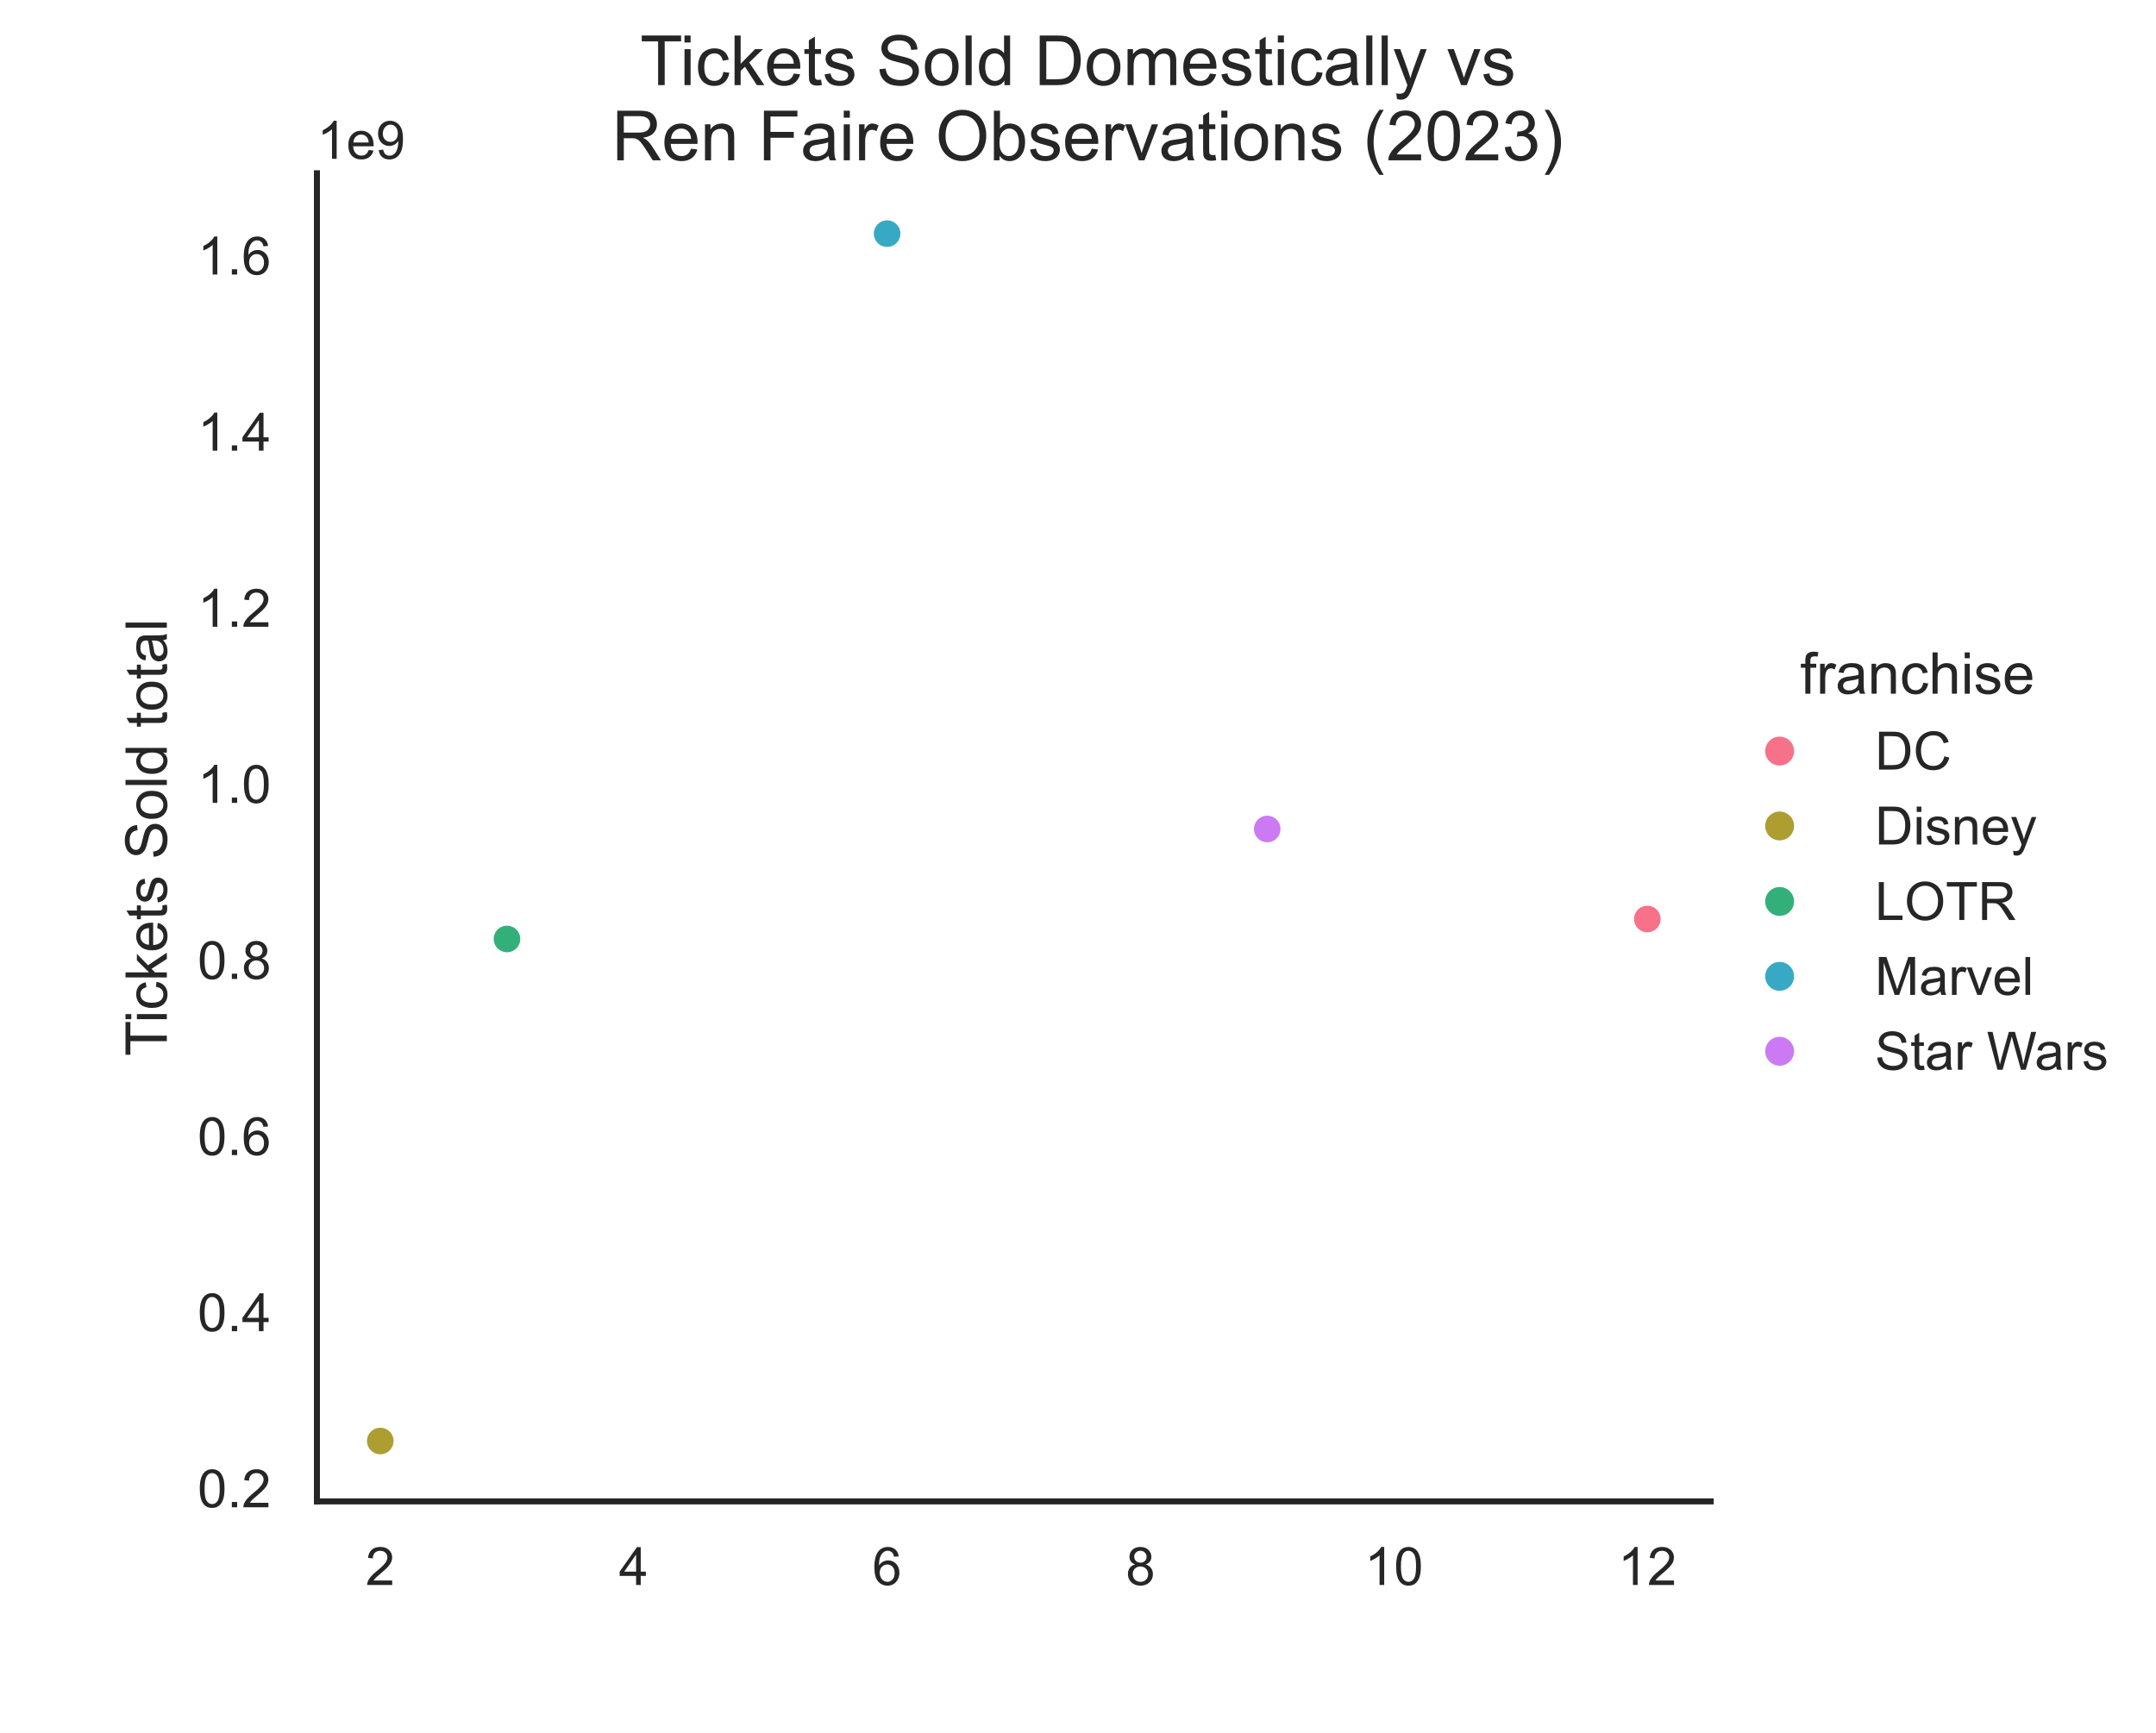
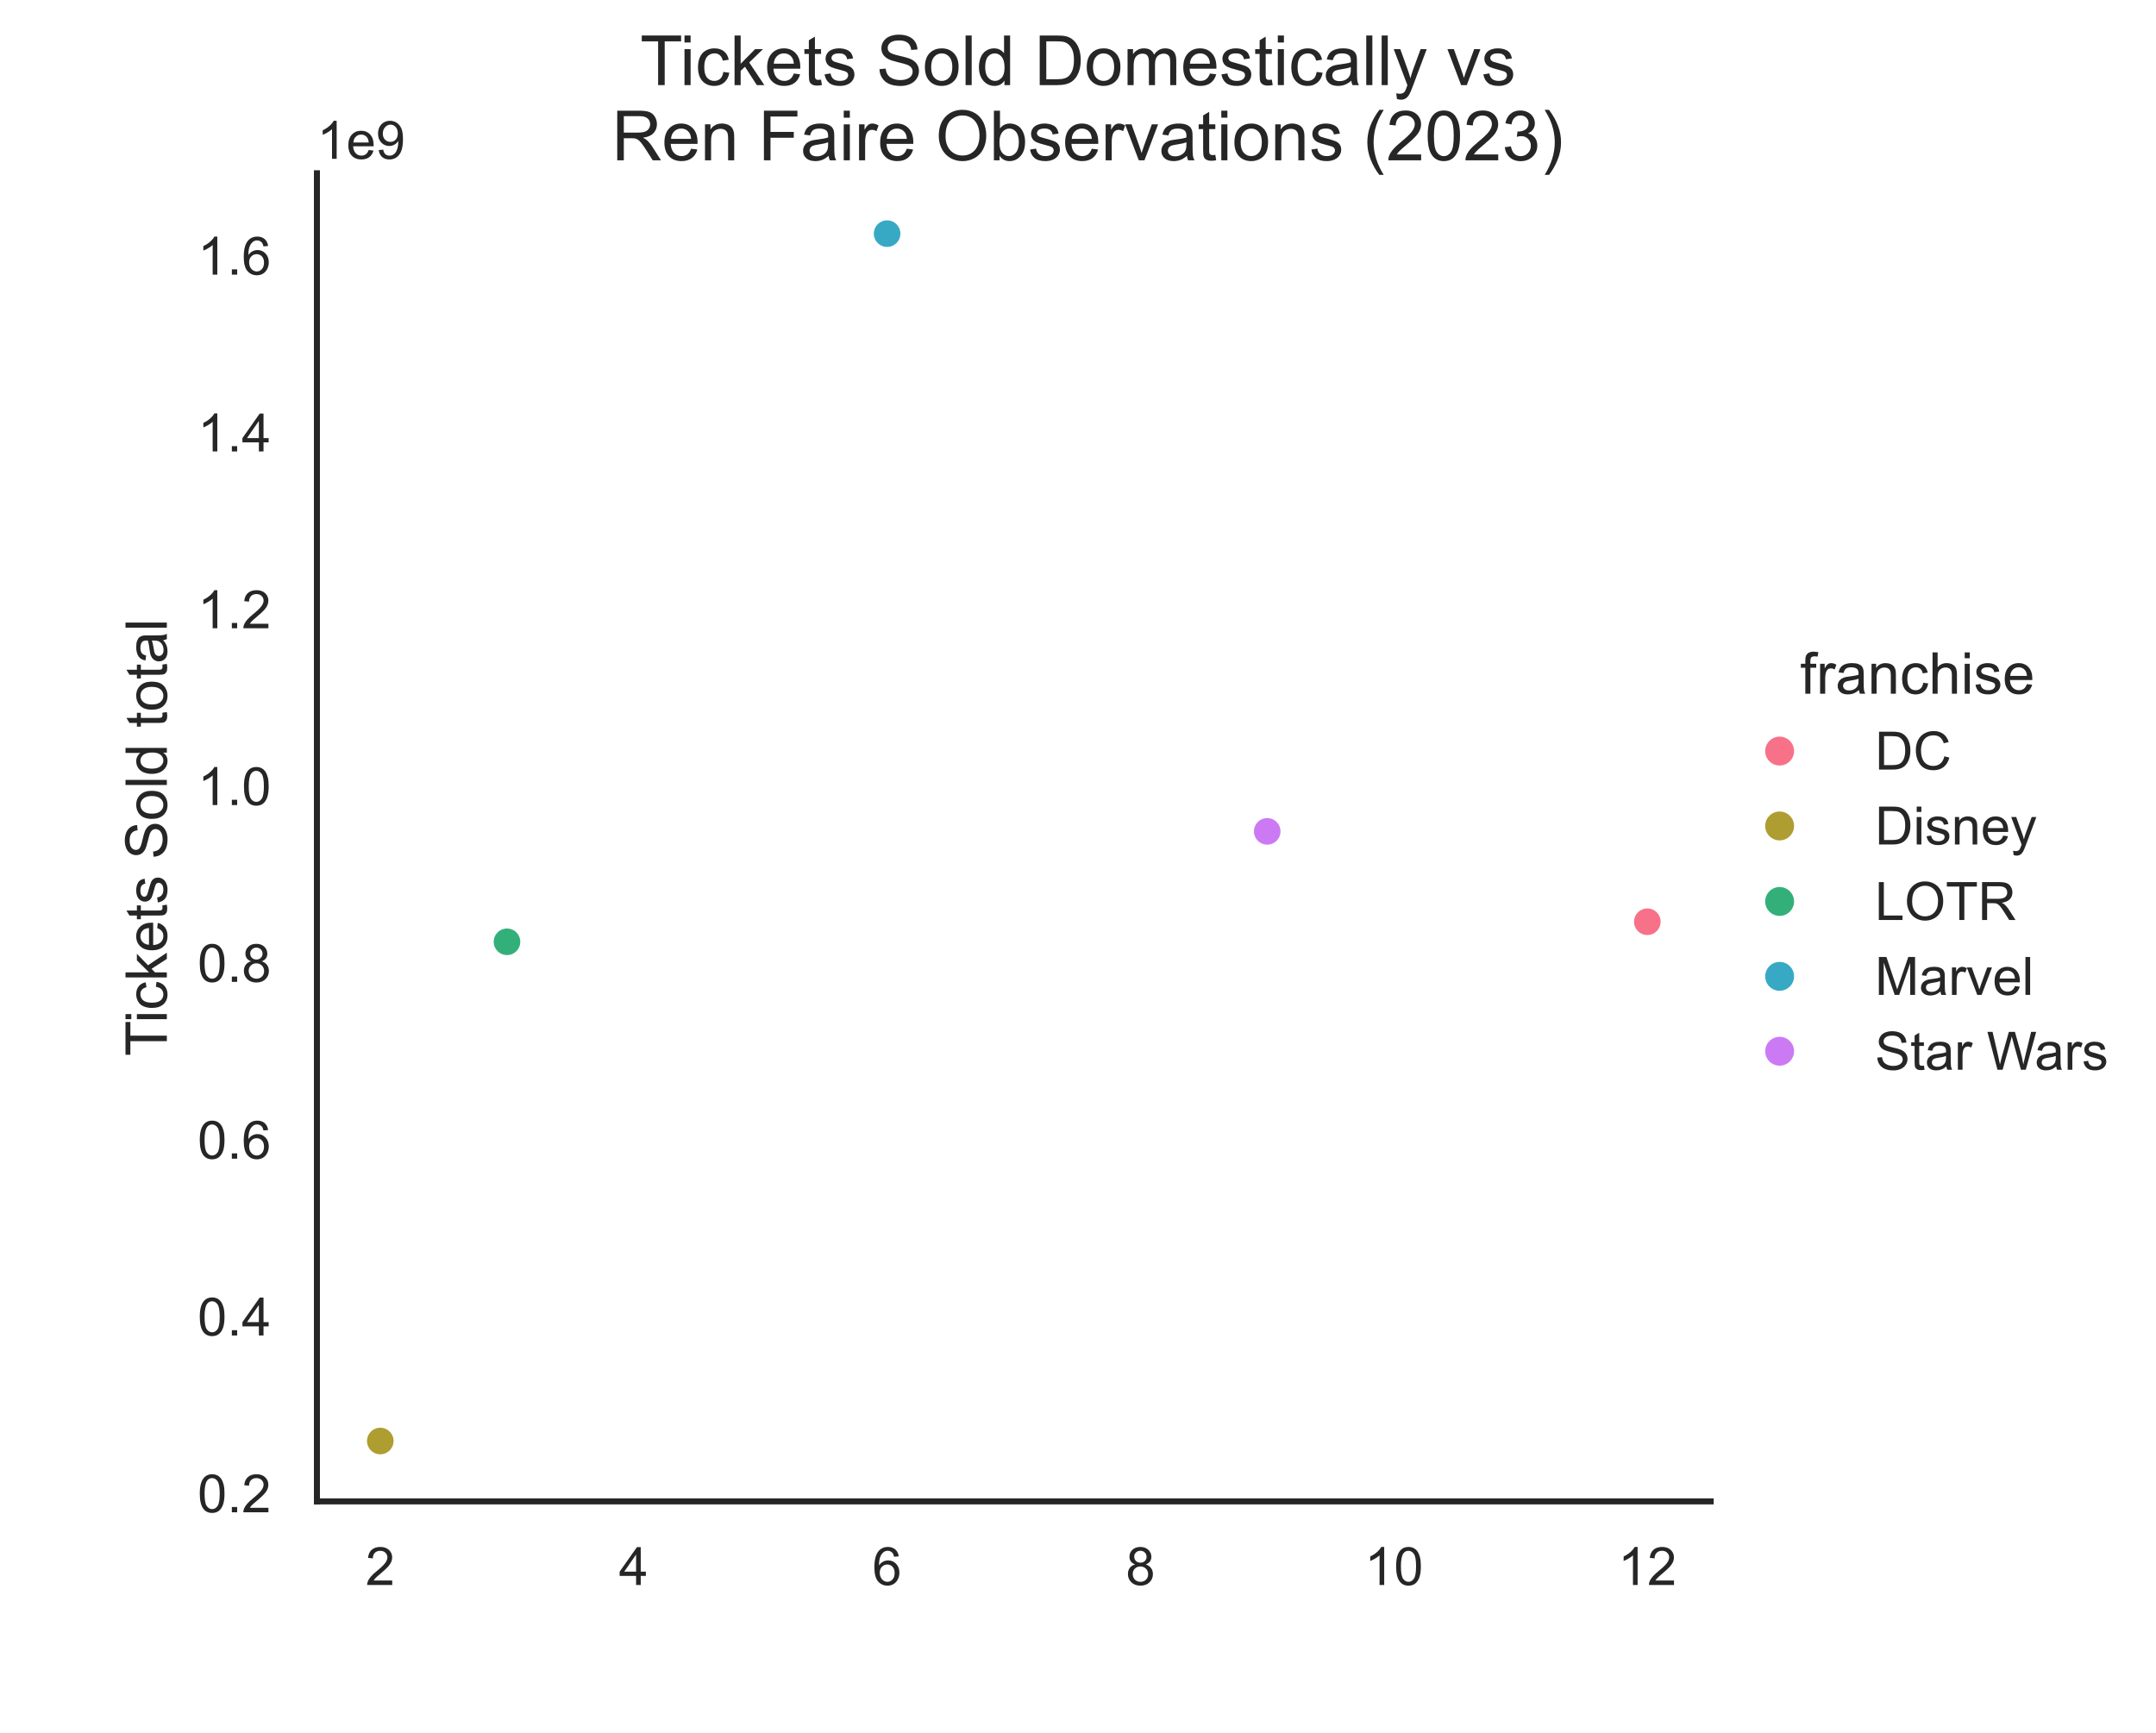
<svg xmlns="http://www.w3.org/2000/svg" xmlns:xlink="http://www.w3.org/1999/xlink" width="447.84pt" height="360pt" viewBox="0 0 447.84 360" version="1.1">
  <defs>
    <style type="text/css">*{stroke-linejoin: round; stroke-linecap: butt}</style>
  </defs>
  <g id="figure_1">
    <g id="patch_1">
      <path d="M 0 360  L 447.84 360  L 447.84 0  L 0 0  z " style="fill: #ffffff" />
    </g>
    <g id="axes_1">
      <g id="patch_2">
        <path d="M 65.832 311.94  L 355.341 311.94  L 355.341 36  L 65.832 36  z " style="fill: #ffffff" />
      </g>
      <g id="matplotlib.axis_1">
        <g id="xtick_1">
          <g id="text_1">
            <g style="fill: #262626" transform="translate(75.93343 329.3136) scale(0.11 -0.11)">
              <defs>
                <path id="ArialMT-32" d="M 3222 541  L 3222 0  L 194 0  Q 188 203 259 391  Q 375 700 629 1000  Q 884 1300 1366 1694  Q 2113 2306 2375 2664  Q 2638 3022 2638 3341  Q 2638 3675 2398 3904  Q 2159 4134 1775 4134  Q 1369 4134 1125 3890  Q 881 3647 878 3216  L 300 3275  Q 359 3922 746 4261  Q 1134 4600 1788 4600  Q 2447 4600 2831 4234  Q 3216 3869 3216 3328  Q 3216 3053 3103 2787  Q 2991 2522 2730 2228  Q 2469 1934 1863 1422  Q 1356 997 1212 845  Q 1069 694 975 541  L 3222 541  z " transform="scale(0.015625)" />
              </defs>
              <use xlink:href="#ArialMT-32" />
            </g>
          </g>
        </g>
        <g id="xtick_2">
          <g id="text_2">
            <g style="fill: #262626" transform="translate(128.5713 329.3136) scale(0.11 -0.11)">
              <defs>
                <path id="ArialMT-34" d="M 2069 0  L 2069 1097  L 81 1097  L 81 1613  L 2172 4581  L 2631 4581  L 2631 1613  L 3250 1613  L 3250 1097  L 2631 1097  L 2631 0  L 2069 0  z M 2069 1613  L 2069 3678  L 634 1613  L 2069 1613  z " transform="scale(0.015625)" />
              </defs>
              <use xlink:href="#ArialMT-34" />
            </g>
          </g>
        </g>
        <g id="xtick_3">
          <g id="text_3">
            <g style="fill: #262626" transform="translate(181.2092 329.3136) scale(0.11 -0.11)">
              <defs>
                <path id="ArialMT-36" d="M 3184 3459  L 2625 3416  Q 2550 3747 2413 3897  Q 2184 4138 1850 4138  Q 1581 4138 1378 3988  Q 1113 3794 959 3422  Q 806 3050 800 2363  Q 1003 2672 1297 2822  Q 1591 2972 1913 2972  Q 2475 2972 2870 2558  Q 3266 2144 3266 1488  Q 3266 1056 3080 686  Q 2894 316 2569 119  Q 2244 -78 1831 -78  Q 1128 -78 684 439  Q 241 956 241 2144  Q 241 3472 731 4075  Q 1159 4600 1884 4600  Q 2425 4600 2770 4297  Q 3116 3994 3184 3459  z M 888 1484  Q 888 1194 1011 928  Q 1134 663 1356 523  Q 1578 384 1822 384  Q 2178 384 2434 671  Q 2691 959 2691 1453  Q 2691 1928 2437 2201  Q 2184 2475 1800 2475  Q 1419 2475 1153 2201  Q 888 1928 888 1484  z " transform="scale(0.015625)" />
              </defs>
              <use xlink:href="#ArialMT-36" />
            </g>
          </g>
        </g>
        <g id="xtick_4">
          <g id="text_4">
            <g style="fill: #262626" transform="translate(233.8471 329.3136) scale(0.11 -0.11)">
              <defs>
                <path id="ArialMT-38" d="M 1131 2484  Q 781 2613 612 2850  Q 444 3088 444 3419  Q 444 3919 803 4259  Q 1163 4600 1759 4600  Q 2359 4600 2725 4251  Q 3091 3903 3091 3403  Q 3091 3084 2923 2848  Q 2756 2613 2416 2484  Q 2838 2347 3058 2040  Q 3278 1734 3278 1309  Q 3278 722 2862 322  Q 2447 -78 1769 -78  Q 1091 -78 675 323  Q 259 725 259 1325  Q 259 1772 486 2073  Q 713 2375 1131 2484  z M 1019 3438  Q 1019 3113 1228 2906  Q 1438 2700 1772 2700  Q 2097 2700 2305 2904  Q 2513 3109 2513 3406  Q 2513 3716 2298 3927  Q 2084 4138 1766 4138  Q 1444 4138 1231 3931  Q 1019 3725 1019 3438  z M 838 1322  Q 838 1081 952 856  Q 1066 631 1291 507  Q 1516 384 1775 384  Q 2178 384 2440 643  Q 2703 903 2703 1303  Q 2703 1709 2433 1975  Q 2163 2241 1756 2241  Q 1359 2241 1098 1978  Q 838 1716 838 1322  z " transform="scale(0.015625)" />
              </defs>
              <use xlink:href="#ArialMT-38" />
            </g>
          </g>
        </g>
        <g id="xtick_5">
          <g id="text_5">
            <g style="fill: #262626" transform="translate(283.4264 329.3136) scale(0.11 -0.11)">
              <defs>
                <path id="ArialMT-31" d="M 2384 0  L 1822 0  L 1822 3584  Q 1619 3391 1289 3197  Q 959 3003 697 2906  L 697 3450  Q 1169 3672 1522 3987  Q 1875 4303 2022 4600  L 2384 4600  L 2384 0  z " transform="scale(0.015625)" />
                <path id="ArialMT-30" d="M 266 2259  Q 266 3072 433 3567  Q 600 4063 929 4331  Q 1259 4600 1759 4600  Q 2128 4600 2406 4451  Q 2684 4303 2865 4023  Q 3047 3744 3150 3342  Q 3253 2941 3253 2259  Q 3253 1453 3087 958  Q 2922 463 2592 192  Q 2263 -78 1759 -78  Q 1097 -78 719 397  Q 266 969 266 2259  z M 844 2259  Q 844 1131 1108 757  Q 1372 384 1759 384  Q 2147 384 2411 759  Q 2675 1134 2675 2259  Q 2675 3391 2411 3762  Q 2147 4134 1753 4134  Q 1366 4134 1134 3806  Q 844 3388 844 2259  z " transform="scale(0.015625)" />
              </defs>
              <use xlink:href="#ArialMT-31" />
              <use xlink:href="#ArialMT-30" x="55.615" />
            </g>
          </g>
        </g>
        <g id="xtick_6">
          <g id="text_6">
            <g style="fill: #262626" transform="translate(336.0643 329.3136) scale(0.11 -0.11)">
              <use xlink:href="#ArialMT-31" />
              <use xlink:href="#ArialMT-32" x="55.615" />
            </g>
          </g>
        </g>
      </g>
      <g id="matplotlib.axis_2">
        <g id="ytick_1">
          <g id="text_7">
-             <g style="fill: #262626" transform="translate(41.04248 313.167) scale(0.11 -0.11)">
+             <g style="fill: #262626" transform="translate(41.04248 314.2081) scale(0.11 -0.11)">
              <defs>
                <path id="ArialMT-2e" d="M 581 0  L 581 641  L 1222 641  L 1222 0  L 581 0  z " transform="scale(0.015625)" />
              </defs>
              <use xlink:href="#ArialMT-30" />
              <use xlink:href="#ArialMT-2e" x="55.615" />
              <use xlink:href="#ArialMT-32" x="83.398" />
            </g>
          </g>
        </g>
        <g id="ytick_2">
          <g id="text_8">
-             <g style="fill: #262626" transform="translate(41.04248 276.5778) scale(0.11 -0.11)">
+             <g style="fill: #262626" transform="translate(41.04248 277.4728) scale(0.11 -0.11)">
              <use xlink:href="#ArialMT-30" />
              <use xlink:href="#ArialMT-2e" x="55.615" />
              <use xlink:href="#ArialMT-34" x="83.398" />
            </g>
          </g>
        </g>
        <g id="ytick_3">
          <g id="text_9">
-             <g style="fill: #262626" transform="translate(41.04248 239.9885) scale(0.11 -0.11)">
+             <g style="fill: #262626" transform="translate(41.04248 240.7374) scale(0.11 -0.11)">
              <use xlink:href="#ArialMT-30" />
              <use xlink:href="#ArialMT-2e" x="55.615" />
              <use xlink:href="#ArialMT-36" x="83.398" />
            </g>
          </g>
        </g>
        <g id="ytick_4">
          <g id="text_10">
-             <g style="fill: #262626" transform="translate(41.04248 203.3993) scale(0.11 -0.11)">
+             <g style="fill: #262626" transform="translate(41.04248 204.002) scale(0.11 -0.11)">
              <use xlink:href="#ArialMT-30" />
              <use xlink:href="#ArialMT-2e" x="55.615" />
              <use xlink:href="#ArialMT-38" x="83.398" />
            </g>
          </g>
        </g>
        <g id="ytick_5">
          <g id="text_11">
-             <g style="fill: #262626" transform="translate(41.04248 166.81) scale(0.11 -0.11)">
+             <g style="fill: #262626" transform="translate(41.04248 167.2667) scale(0.11 -0.11)">
              <use xlink:href="#ArialMT-31" />
              <use xlink:href="#ArialMT-2e" x="55.615" />
              <use xlink:href="#ArialMT-30" x="83.398" />
            </g>
          </g>
        </g>
        <g id="ytick_6">
          <g id="text_12">
-             <g style="fill: #262626" transform="translate(41.04248 130.2208) scale(0.11 -0.11)">
+             <g style="fill: #262626" transform="translate(41.04248 130.5313) scale(0.11 -0.11)">
              <use xlink:href="#ArialMT-31" />
              <use xlink:href="#ArialMT-2e" x="55.615" />
              <use xlink:href="#ArialMT-32" x="83.398" />
            </g>
          </g>
        </g>
        <g id="ytick_7">
          <g id="text_13">
-             <g style="fill: #262626" transform="translate(41.04248 93.63157) scale(0.11 -0.11)">
+             <g style="fill: #262626" transform="translate(41.04248 93.79592) scale(0.11 -0.11)">
              <use xlink:href="#ArialMT-31" />
              <use xlink:href="#ArialMT-2e" x="55.615" />
              <use xlink:href="#ArialMT-34" x="83.398" />
            </g>
          </g>
        </g>
        <g id="ytick_8">
          <g id="text_14">
-             <g style="fill: #262626" transform="translate(41.04248 57.04233) scale(0.11 -0.11)">
+             <g style="fill: #262626" transform="translate(41.04248 57.06055) scale(0.11 -0.11)">
              <use xlink:href="#ArialMT-31" />
              <use xlink:href="#ArialMT-2e" x="55.615" />
              <use xlink:href="#ArialMT-36" x="83.398" />
            </g>
          </g>
        </g>
        <g id="text_15">
          <g style="fill: #262626" transform="translate(34.65748 219.4284) rotate(-90) scale(0.12 -0.12)">
            <defs>
              <path id="ArialMT-54" d="M 1659 0  L 1659 4041  L 150 4041  L 150 4581  L 3781 4581  L 3781 4041  L 2266 4041  L 2266 0  L 1659 0  z " transform="scale(0.015625)" />
              <path id="ArialMT-69" d="M 425 3934  L 425 4581  L 988 4581  L 988 3934  L 425 3934  z M 425 0  L 425 3319  L 988 3319  L 988 0  L 425 0  z " transform="scale(0.015625)" />
              <path id="ArialMT-63" d="M 2588 1216  L 3141 1144  Q 3050 572 2676 248  Q 2303 -75 1759 -75  Q 1078 -75 664 370  Q 250 816 250 1647  Q 250 2184 428 2587  Q 606 2991 970 3192  Q 1334 3394 1763 3394  Q 2303 3394 2647 3120  Q 2991 2847 3088 2344  L 2541 2259  Q 2463 2594 2264 2762  Q 2066 2931 1784 2931  Q 1359 2931 1093 2626  Q 828 2322 828 1663  Q 828 994 1084 691  Q 1341 388 1753 388  Q 2084 388 2306 591  Q 2528 794 2588 1216  z " transform="scale(0.015625)" />
              <path id="ArialMT-6b" d="M 425 0  L 425 4581  L 988 4581  L 988 1969  L 2319 3319  L 3047 3319  L 1778 2088  L 3175 0  L 2481 0  L 1384 1697  L 988 1316  L 988 0  L 425 0  z " transform="scale(0.015625)" />
              <path id="ArialMT-65" d="M 2694 1069  L 3275 997  Q 3138 488 2766 206  Q 2394 -75 1816 -75  Q 1088 -75 661 373  Q 234 822 234 1631  Q 234 2469 665 2931  Q 1097 3394 1784 3394  Q 2450 3394 2872 2941  Q 3294 2488 3294 1666  Q 3294 1616 3291 1516  L 816 1516  Q 847 969 1125 678  Q 1403 388 1819 388  Q 2128 388 2347 550  Q 2566 713 2694 1069  z M 847 1978  L 2700 1978  Q 2663 2397 2488 2606  Q 2219 2931 1791 2931  Q 1403 2931 1139 2672  Q 875 2413 847 1978  z " transform="scale(0.015625)" />
              <path id="ArialMT-74" d="M 1650 503  L 1731 6  Q 1494 -44 1306 -44  Q 1000 -44 831 53  Q 663 150 594 308  Q 525 466 525 972  L 525 2881  L 113 2881  L 113 3319  L 525 3319  L 525 4141  L 1084 4478  L 1084 3319  L 1650 3319  L 1650 2881  L 1084 2881  L 1084 941  Q 1084 700 1114 631  Q 1144 563 1211 522  Q 1278 481 1403 481  Q 1497 481 1650 503  z " transform="scale(0.015625)" />
              <path id="ArialMT-73" d="M 197 991  L 753 1078  Q 800 744 1014 566  Q 1228 388 1613 388  Q 2000 388 2187 545  Q 2375 703 2375 916  Q 2375 1106 2209 1216  Q 2094 1291 1634 1406  Q 1016 1563 777 1677  Q 538 1791 414 1992  Q 291 2194 291 2438  Q 291 2659 392 2848  Q 494 3038 669 3163  Q 800 3259 1026 3326  Q 1253 3394 1513 3394  Q 1903 3394 2198 3281  Q 2494 3169 2634 2976  Q 2775 2784 2828 2463  L 2278 2388  Q 2241 2644 2061 2787  Q 1881 2931 1553 2931  Q 1166 2931 1000 2803  Q 834 2675 834 2503  Q 834 2394 903 2306  Q 972 2216 1119 2156  Q 1203 2125 1616 2013  Q 2213 1853 2448 1751  Q 2684 1650 2818 1456  Q 2953 1263 2953 975  Q 2953 694 2789 445  Q 2625 197 2315 61  Q 2006 -75 1616 -75  Q 969 -75 630 194  Q 291 463 197 991  z " transform="scale(0.015625)" />
              <path id="ArialMT-20" transform="scale(0.015625)" />
              <path id="ArialMT-53" d="M 288 1472  L 859 1522  Q 900 1178 1048 958  Q 1197 738 1509 602  Q 1822 466 2213 466  Q 2559 466 2825 569  Q 3091 672 3220 851  Q 3350 1031 3350 1244  Q 3350 1459 3225 1620  Q 3100 1781 2813 1891  Q 2628 1963 1997 2114  Q 1366 2266 1113 2400  Q 784 2572 623 2826  Q 463 3081 463 3397  Q 463 3744 659 4045  Q 856 4347 1234 4503  Q 1613 4659 2075 4659  Q 2584 4659 2973 4495  Q 3363 4331 3572 4012  Q 3781 3694 3797 3291  L 3216 3247  Q 3169 3681 2898 3903  Q 2628 4125 2100 4125  Q 1550 4125 1298 3923  Q 1047 3722 1047 3438  Q 1047 3191 1225 3031  Q 1400 2872 2139 2705  Q 2878 2538 3153 2413  Q 3553 2228 3743 1945  Q 3934 1663 3934 1294  Q 3934 928 3725 604  Q 3516 281 3123 101  Q 2731 -78 2241 -78  Q 1619 -78 1198 103  Q 778 284 539 648  Q 300 1013 288 1472  z " transform="scale(0.015625)" />
              <path id="ArialMT-6f" d="M 213 1659  Q 213 2581 725 3025  Q 1153 3394 1769 3394  Q 2453 3394 2887 2945  Q 3322 2497 3322 1706  Q 3322 1066 3130 698  Q 2938 331 2570 128  Q 2203 -75 1769 -75  Q 1072 -75 642 372  Q 213 819 213 1659  z M 791 1659  Q 791 1022 1069 705  Q 1347 388 1769 388  Q 2188 388 2466 706  Q 2744 1025 2744 1678  Q 2744 2294 2464 2611  Q 2184 2928 1769 2928  Q 1347 2928 1069 2612  Q 791 2297 791 1659  z " transform="scale(0.015625)" />
              <path id="ArialMT-6c" d="M 409 0  L 409 4581  L 972 4581  L 972 0  L 409 0  z " transform="scale(0.015625)" />
              <path id="ArialMT-64" d="M 2575 0  L 2575 419  Q 2259 -75 1647 -75  Q 1250 -75 917 144  Q 584 363 401 755  Q 219 1147 219 1656  Q 219 2153 384 2558  Q 550 2963 881 3178  Q 1213 3394 1622 3394  Q 1922 3394 2156 3267  Q 2391 3141 2538 2938  L 2538 4581  L 3097 4581  L 3097 0  L 2575 0  z M 797 1656  Q 797 1019 1065 703  Q 1334 388 1700 388  Q 2069 388 2326 689  Q 2584 991 2584 1609  Q 2584 2291 2321 2609  Q 2059 2928 1675 2928  Q 1300 2928 1048 2622  Q 797 2316 797 1656  z " transform="scale(0.015625)" />
              <path id="ArialMT-61" d="M 2588 409  Q 2275 144 1986 34  Q 1697 -75 1366 -75  Q 819 -75 525 192  Q 231 459 231 875  Q 231 1119 342 1320  Q 453 1522 633 1644  Q 813 1766 1038 1828  Q 1203 1872 1538 1913  Q 2219 1994 2541 2106  Q 2544 2222 2544 2253  Q 2544 2597 2384 2738  Q 2169 2928 1744 2928  Q 1347 2928 1158 2789  Q 969 2650 878 2297  L 328 2372  Q 403 2725 575 2942  Q 747 3159 1072 3276  Q 1397 3394 1825 3394  Q 2250 3394 2515 3294  Q 2781 3194 2906 3042  Q 3031 2891 3081 2659  Q 3109 2516 3109 2141  L 3109 1391  Q 3109 606 3145 398  Q 3181 191 3288 0  L 2700 0  Q 2613 175 2588 409  z M 2541 1666  Q 2234 1541 1622 1453  Q 1275 1403 1131 1340  Q 988 1278 909 1158  Q 831 1038 831 891  Q 831 666 1001 516  Q 1172 366 1500 366  Q 1825 366 2078 508  Q 2331 650 2450 897  Q 2541 1088 2541 1459  L 2541 1666  z " transform="scale(0.015625)" />
            </defs>
            <use xlink:href="#ArialMT-54" />
            <use xlink:href="#ArialMT-69" x="57.334" />
            <use xlink:href="#ArialMT-63" x="79.551" />
            <use xlink:href="#ArialMT-6b" x="129.551" />
            <use xlink:href="#ArialMT-65" x="179.551" />
            <use xlink:href="#ArialMT-74" x="235.166" />
            <use xlink:href="#ArialMT-73" x="262.949" />
            <use xlink:href="#ArialMT-20" x="312.949" />
            <use xlink:href="#ArialMT-53" x="340.732" />
            <use xlink:href="#ArialMT-6f" x="407.432" />
            <use xlink:href="#ArialMT-6c" x="463.047" />
            <use xlink:href="#ArialMT-64" x="485.264" />
            <use xlink:href="#ArialMT-20" x="540.879" />
            <use xlink:href="#ArialMT-74" x="568.662" />
            <use xlink:href="#ArialMT-6f" x="596.445" />
            <use xlink:href="#ArialMT-74" x="652.061" />
            <use xlink:href="#ArialMT-61" x="679.844" />
            <use xlink:href="#ArialMT-6c" x="735.459" />
          </g>
        </g>
        <g id="text_16">
          <g style="fill: #262626" transform="translate(65.83248 33) scale(0.11 -0.11)">
            <defs>
              <path id="ArialMT-39" d="M 350 1059  L 891 1109  Q 959 728 1153 556  Q 1347 384 1650 384  Q 1909 384 2104 503  Q 2300 622 2425 820  Q 2550 1019 2634 1356  Q 2719 1694 2719 2044  Q 2719 2081 2716 2156  Q 2547 1888 2255 1720  Q 1963 1553 1622 1553  Q 1053 1553 659 1965  Q 266 2378 266 3053  Q 266 3750 677 4175  Q 1088 4600 1706 4600  Q 2153 4600 2523 4359  Q 2894 4119 3086 3673  Q 3278 3228 3278 2384  Q 3278 1506 3087 986  Q 2897 466 2520 194  Q 2144 -78 1638 -78  Q 1100 -78 759 220  Q 419 519 350 1059  z M 2653 3081  Q 2653 3566 2395 3850  Q 2138 4134 1775 4134  Q 1400 4134 1122 3828  Q 844 3522 844 3034  Q 844 2597 1108 2323  Q 1372 2050 1759 2050  Q 2150 2050 2401 2323  Q 2653 2597 2653 3081  z " transform="scale(0.015625)" />
            </defs>
            <use xlink:href="#ArialMT-31" />
            <use xlink:href="#ArialMT-65" x="55.615" />
            <use xlink:href="#ArialMT-39" x="111.23" />
          </g>
        </g>
      </g>
      <g id="PathCollection_1">
        <defs>
-           <path id="C0_0_fc1be889ce" d="M 0 3  C 0.796 3 1.559 2.684 2.121 2.121  C 2.684 1.559 3 0.796 3 -0  C 3 -0.796 2.684 -1.559 2.121 -2.121  C 1.559 -2.684 0.796 -3 0 -3  C -0.796 -3 -1.559 -2.684 -2.121 -2.121  C -2.684 -1.559 -3 -0.796 -3 0  C -3 0.796 -2.684 1.559 -2.121 2.121  C -1.559 2.684 -0.796 3 0 3  z " />
-         </defs>
-         <g clip-path="url(#pc93013d61b)">
-           <use xlink:href="#C0_0_fc1be889ce" x="342.181" y="190.939" style="fill: #f77189; stroke: #ffffff; stroke-width: 0.48" />
-         </g>
-         <g clip-path="url(#pc93013d61b)">
-           <use xlink:href="#C0_0_fc1be889ce" x="78.992" y="299.397" style="fill: #ae9d31; stroke: #ffffff; stroke-width: 0.48" />
-         </g>
-         <g clip-path="url(#pc93013d61b)">
-           <use xlink:href="#C0_0_fc1be889ce" x="105.311" y="195.09" style="fill: #33b07a; stroke: #ffffff; stroke-width: 0.48" />
-         </g>
-         <g clip-path="url(#pc93013d61b)">
-           <use xlink:href="#C0_0_fc1be889ce" x="184.268" y="48.543" style="fill: #38a9c5; stroke: #ffffff; stroke-width: 0.48" />
-         </g>
-         <g clip-path="url(#pc93013d61b)">
-           <use xlink:href="#C0_0_fc1be889ce" x="263.225" y="172.24" style="fill: #cc7af4; stroke: #ffffff; stroke-width: 0.48" />
+           <path id="C0_0_956ca08b3e" d="M 0 3  C 0.796 3 1.559 2.684 2.121 2.121  C 2.684 1.559 3 0.796 3 -0  C 3 -0.796 2.684 -1.559 2.121 -2.121  C 1.559 -2.684 0.796 -3 0 -3  C -0.796 -3 -1.559 -2.684 -2.121 -2.121  C -2.684 -1.559 -3 -0.796 -3 0  C -3 0.796 -2.684 1.559 -2.121 2.121  C -1.559 2.684 -0.796 3 0 3  z " />
+         </defs>
+         <g clip-path="url(#p31d140c10b)">
+           <use xlink:href="#C0_0_956ca08b3e" x="342.181" y="191.508" style="fill: #f77189; stroke: #ffffff; stroke-width: 0.48" />
+         </g>
+         <g clip-path="url(#p31d140c10b)">
+           <use xlink:href="#C0_0_956ca08b3e" x="78.992" y="299.397" style="fill: #ae9d31; stroke: #ffffff; stroke-width: 0.48" />
+         </g>
+         <g clip-path="url(#p31d140c10b)">
+           <use xlink:href="#C0_0_956ca08b3e" x="105.311" y="195.676" style="fill: #33b07a; stroke: #ffffff; stroke-width: 0.48" />
+         </g>
+         <g clip-path="url(#p31d140c10b)">
+           <use xlink:href="#C0_0_956ca08b3e" x="184.268" y="48.543" style="fill: #38a9c5; stroke: #ffffff; stroke-width: 0.48" />
+         </g>
+         <g clip-path="url(#p31d140c10b)">
+           <use xlink:href="#C0_0_956ca08b3e" x="263.225" y="172.734" style="fill: #cc7af4; stroke: #ffffff; stroke-width: 0.48" />
        </g>
      </g>
      <g id="line2d_1" />
      <g id="line2d_2" />
      <g id="line2d_3" />
      <g id="line2d_4" />
      <g id="line2d_5" />
      <g id="patch_3">
        <path d="M 65.832 311.94  L 65.832 36  " style="fill: none; stroke: #262626; stroke-width: 1.25; stroke-linejoin: miter; stroke-linecap: square" />
      </g>
      <g id="patch_4">
        <path d="M 65.832 311.94  L 355.341 311.94  " style="fill: none; stroke: #262626; stroke-width: 1.25; stroke-linejoin: miter; stroke-linecap: square" />
      </g>
    </g>
    <g id="text_17">
      <g style="fill: #262626" transform="translate(132.9694 17.68275) scale(0.144 -0.144)">
        <defs>
          <path id="ArialMT-44" d="M 494 0  L 494 4581  L 2072 4581  Q 2606 4581 2888 4516  Q 3281 4425 3559 4188  Q 3922 3881 4101 3404  Q 4281 2928 4281 2316  Q 4281 1794 4159 1391  Q 4038 988 3847 723  Q 3656 459 3429 307  Q 3203 156 2883 78  Q 2563 0 2147 0  L 494 0  z M 1100 541  L 2078 541  Q 2531 541 2789 625  Q 3047 709 3200 863  Q 3416 1078 3536 1442  Q 3656 1806 3656 2325  Q 3656 3044 3420 3430  Q 3184 3816 2847 3947  Q 2603 4041 2063 4041  L 1100 4041  L 1100 541  z " transform="scale(0.015625)" />
          <path id="ArialMT-6d" d="M 422 0  L 422 3319  L 925 3319  L 925 2853  Q 1081 3097 1340 3245  Q 1600 3394 1931 3394  Q 2300 3394 2536 3241  Q 2772 3088 2869 2813  Q 3263 3394 3894 3394  Q 4388 3394 4653 3120  Q 4919 2847 4919 2278  L 4919 0  L 4359 0  L 4359 2091  Q 4359 2428 4304 2576  Q 4250 2725 4106 2815  Q 3963 2906 3769 2906  Q 3419 2906 3187 2673  Q 2956 2441 2956 1928  L 2956 0  L 2394 0  L 2394 2156  Q 2394 2531 2256 2718  Q 2119 2906 1806 2906  Q 1569 2906 1367 2781  Q 1166 2656 1075 2415  Q 984 2175 984 1722  L 984 0  L 422 0  z " transform="scale(0.015625)" />
          <path id="ArialMT-79" d="M 397 -1278  L 334 -750  Q 519 -800 656 -800  Q 844 -800 956 -737  Q 1069 -675 1141 -563  Q 1194 -478 1313 -144  Q 1328 -97 1363 -6  L 103 3319  L 709 3319  L 1400 1397  Q 1534 1031 1641 628  Q 1738 1016 1872 1384  L 2581 3319  L 3144 3319  L 1881 -56  Q 1678 -603 1566 -809  Q 1416 -1088 1222 -1217  Q 1028 -1347 759 -1347  Q 597 -1347 397 -1278  z " transform="scale(0.015625)" />
          <path id="ArialMT-76" d="M 1344 0  L 81 3319  L 675 3319  L 1388 1331  Q 1503 1009 1600 663  Q 1675 925 1809 1294  L 2547 3319  L 3125 3319  L 1869 0  L 1344 0  z " transform="scale(0.015625)" />
        </defs>
        <use xlink:href="#ArialMT-54" />
        <use xlink:href="#ArialMT-69" x="57.334" />
        <use xlink:href="#ArialMT-63" x="79.551" />
        <use xlink:href="#ArialMT-6b" x="129.551" />
        <use xlink:href="#ArialMT-65" x="179.551" />
        <use xlink:href="#ArialMT-74" x="235.166" />
        <use xlink:href="#ArialMT-73" x="262.949" />
        <use xlink:href="#ArialMT-20" x="312.949" />
        <use xlink:href="#ArialMT-53" x="340.732" />
        <use xlink:href="#ArialMT-6f" x="407.432" />
        <use xlink:href="#ArialMT-6c" x="463.047" />
        <use xlink:href="#ArialMT-64" x="485.264" />
        <use xlink:href="#ArialMT-20" x="540.879" />
        <use xlink:href="#ArialMT-44" x="568.662" />
        <use xlink:href="#ArialMT-6f" x="640.879" />
        <use xlink:href="#ArialMT-6d" x="696.494" />
        <use xlink:href="#ArialMT-65" x="779.795" />
        <use xlink:href="#ArialMT-73" x="835.41" />
        <use xlink:href="#ArialMT-74" x="885.41" />
        <use xlink:href="#ArialMT-69" x="913.193" />
        <use xlink:href="#ArialMT-63" x="935.41" />
        <use xlink:href="#ArialMT-61" x="985.41" />
        <use xlink:href="#ArialMT-6c" x="1041.025" />
        <use xlink:href="#ArialMT-6c" x="1063.242" />
        <use xlink:href="#ArialMT-79" x="1085.459" />
        <use xlink:href="#ArialMT-20" x="1135.459" />
        <use xlink:href="#ArialMT-76" x="1163.242" />
        <use xlink:href="#ArialMT-73" x="1213.242" />
      </g>
      <g style="fill: #262626" transform="translate(123.0817 33.3036) scale(0.144 -0.144)">
        <defs>
          <path id="ArialMT-52" d="M 503 0  L 503 4581  L 2534 4581  Q 3147 4581 3465 4457  Q 3784 4334 3975 4021  Q 4166 3709 4166 3331  Q 4166 2844 3850 2509  Q 3534 2175 2875 2084  Q 3116 1969 3241 1856  Q 3506 1613 3744 1247  L 4541 0  L 3778 0  L 3172 953  Q 2906 1366 2734 1584  Q 2563 1803 2427 1890  Q 2291 1978 2150 2013  Q 2047 2034 1813 2034  L 1109 2034  L 1109 0  L 503 0  z M 1109 2559  L 2413 2559  Q 2828 2559 3062 2645  Q 3297 2731 3419 2920  Q 3541 3109 3541 3331  Q 3541 3656 3305 3865  Q 3069 4075 2559 4075  L 1109 4075  L 1109 2559  z " transform="scale(0.015625)" />
          <path id="ArialMT-6e" d="M 422 0  L 422 3319  L 928 3319  L 928 2847  Q 1294 3394 1984 3394  Q 2284 3394 2536 3286  Q 2788 3178 2913 3003  Q 3038 2828 3088 2588  Q 3119 2431 3119 2041  L 3119 0  L 2556 0  L 2556 2019  Q 2556 2363 2490 2533  Q 2425 2703 2258 2804  Q 2091 2906 1866 2906  Q 1506 2906 1245 2678  Q 984 2450 984 1813  L 984 0  L 422 0  z " transform="scale(0.015625)" />
          <path id="ArialMT-46" d="M 525 0  L 525 4581  L 3616 4581  L 3616 4041  L 1131 4041  L 1131 2622  L 3281 2622  L 3281 2081  L 1131 2081  L 1131 0  L 525 0  z " transform="scale(0.015625)" />
          <path id="ArialMT-72" d="M 416 0  L 416 3319  L 922 3319  L 922 2816  Q 1116 3169 1280 3281  Q 1444 3394 1641 3394  Q 1925 3394 2219 3213  L 2025 2691  Q 1819 2813 1613 2813  Q 1428 2813 1281 2702  Q 1134 2591 1072 2394  Q 978 2094 978 1738  L 978 0  L 416 0  z " transform="scale(0.015625)" />
          <path id="ArialMT-4f" d="M 309 2231  Q 309 3372 921 4017  Q 1534 4663 2503 4663  Q 3138 4663 3647 4359  Q 4156 4056 4423 3514  Q 4691 2972 4691 2284  Q 4691 1588 4409 1038  Q 4128 488 3612 205  Q 3097 -78 2500 -78  Q 1853 -78 1343 234  Q 834 547 571 1087  Q 309 1628 309 2231  z M 934 2222  Q 934 1394 1379 917  Q 1825 441 2497 441  Q 3181 441 3623 922  Q 4066 1403 4066 2288  Q 4066 2847 3877 3264  Q 3688 3681 3323 3911  Q 2959 4141 2506 4141  Q 1863 4141 1398 3698  Q 934 3256 934 2222  z " transform="scale(0.015625)" />
          <path id="ArialMT-62" d="M 941 0  L 419 0  L 419 4581  L 981 4581  L 981 2947  Q 1338 3394 1891 3394  Q 2197 3394 2470 3270  Q 2744 3147 2920 2923  Q 3097 2700 3197 2384  Q 3297 2069 3297 1709  Q 3297 856 2875 390  Q 2453 -75 1863 -75  Q 1275 -75 941 416  L 941 0  z M 934 1684  Q 934 1088 1097 822  Q 1363 388 1816 388  Q 2184 388 2453 708  Q 2722 1028 2722 1663  Q 2722 2313 2464 2622  Q 2206 2931 1841 2931  Q 1472 2931 1203 2611  Q 934 2291 934 1684  z " transform="scale(0.015625)" />
          <path id="ArialMT-28" d="M 1497 -1347  Q 1031 -759 709 28  Q 388 816 388 1659  Q 388 2403 628 3084  Q 909 3875 1497 4659  L 1900 4659  Q 1522 4009 1400 3731  Q 1209 3300 1100 2831  Q 966 2247 966 1656  Q 966 153 1900 -1347  L 1497 -1347  z " transform="scale(0.015625)" />
          <path id="ArialMT-33" d="M 269 1209  L 831 1284  Q 928 806 1161 595  Q 1394 384 1728 384  Q 2125 384 2398 659  Q 2672 934 2672 1341  Q 2672 1728 2419 1979  Q 2166 2231 1775 2231  Q 1616 2231 1378 2169  L 1441 2663  Q 1497 2656 1531 2656  Q 1891 2656 2178 2843  Q 2466 3031 2466 3422  Q 2466 3731 2256 3934  Q 2047 4138 1716 4138  Q 1388 4138 1169 3931  Q 950 3725 888 3313  L 325 3413  Q 428 3978 793 4289  Q 1159 4600 1703 4600  Q 2078 4600 2393 4439  Q 2709 4278 2876 4000  Q 3044 3722 3044 3409  Q 3044 3113 2884 2869  Q 2725 2625 2413 2481  Q 2819 2388 3044 2092  Q 3269 1797 3269 1353  Q 3269 753 2831 336  Q 2394 -81 1725 -81  Q 1122 -81 723 278  Q 325 638 269 1209  z " transform="scale(0.015625)" />
          <path id="ArialMT-29" d="M 791 -1347  L 388 -1347  Q 1322 153 1322 1656  Q 1322 2244 1188 2822  Q 1081 3291 891 3722  Q 769 4003 388 4659  L 791 4659  Q 1378 3875 1659 3084  Q 1900 2403 1900 1659  Q 1900 816 1576 28  Q 1253 -759 791 -1347  z " transform="scale(0.015625)" />
        </defs>
        <use xlink:href="#ArialMT-20" />
        <use xlink:href="#ArialMT-52" x="27.783" />
        <use xlink:href="#ArialMT-65" x="100" />
        <use xlink:href="#ArialMT-6e" x="155.615" />
        <use xlink:href="#ArialMT-20" x="211.23" />
        <use xlink:href="#ArialMT-46" x="239.014" />
        <use xlink:href="#ArialMT-61" x="300.098" />
        <use xlink:href="#ArialMT-69" x="355.713" />
        <use xlink:href="#ArialMT-72" x="377.93" />
        <use xlink:href="#ArialMT-65" x="411.23" />
        <use xlink:href="#ArialMT-20" x="466.846" />
        <use xlink:href="#ArialMT-4f" x="494.629" />
        <use xlink:href="#ArialMT-62" x="572.412" />
        <use xlink:href="#ArialMT-73" x="628.027" />
        <use xlink:href="#ArialMT-65" x="678.027" />
        <use xlink:href="#ArialMT-72" x="733.643" />
        <use xlink:href="#ArialMT-76" x="766.943" />
        <use xlink:href="#ArialMT-61" x="816.943" />
        <use xlink:href="#ArialMT-74" x="872.559" />
        <use xlink:href="#ArialMT-69" x="900.342" />
        <use xlink:href="#ArialMT-6f" x="922.559" />
        <use xlink:href="#ArialMT-6e" x="978.174" />
        <use xlink:href="#ArialMT-73" x="1033.789" />
        <use xlink:href="#ArialMT-20" x="1083.789" />
        <use xlink:href="#ArialMT-28" x="1111.572" />
        <use xlink:href="#ArialMT-32" x="1144.873" />
        <use xlink:href="#ArialMT-30" x="1200.488" />
        <use xlink:href="#ArialMT-32" x="1256.104" />
        <use xlink:href="#ArialMT-33" x="1311.719" />
        <use xlink:href="#ArialMT-29" x="1367.334" />
      </g>
    </g>
    <g id="legend_1">
      <g id="text_18">
        <g style="fill: #262626" transform="translate(373.9564 144.1381) scale(0.12 -0.12)">
          <defs>
            <path id="ArialMT-66" d="M 556 0  L 556 2881  L 59 2881  L 59 3319  L 556 3319  L 556 3672  Q 556 4006 616 4169  Q 697 4388 901 4523  Q 1106 4659 1475 4659  Q 1713 4659 2000 4603  L 1916 4113  Q 1741 4144 1584 4144  Q 1328 4144 1222 4034  Q 1116 3925 1116 3625  L 1116 3319  L 1763 3319  L 1763 2881  L 1116 2881  L 1116 0  L 556 0  z " transform="scale(0.015625)" />
            <path id="ArialMT-68" d="M 422 0  L 422 4581  L 984 4581  L 984 2938  Q 1378 3394 1978 3394  Q 2347 3394 2619 3248  Q 2891 3103 3008 2847  Q 3125 2591 3125 2103  L 3125 0  L 2563 0  L 2563 2103  Q 2563 2525 2380 2717  Q 2197 2909 1863 2909  Q 1613 2909 1392 2779  Q 1172 2650 1078 2428  Q 984 2206 984 1816  L 984 0  L 422 0  z " transform="scale(0.015625)" />
          </defs>
          <use xlink:href="#ArialMT-66" />
          <use xlink:href="#ArialMT-72" x="27.783" />
          <use xlink:href="#ArialMT-61" x="61.084" />
          <use xlink:href="#ArialMT-6e" x="116.699" />
          <use xlink:href="#ArialMT-63" x="172.314" />
          <use xlink:href="#ArialMT-68" x="222.314" />
          <use xlink:href="#ArialMT-69" x="277.93" />
          <use xlink:href="#ArialMT-73" x="300.146" />
          <use xlink:href="#ArialMT-65" x="350.146" />
        </g>
      </g>
      <g id="line2d_6">
        <defs>
-           <path id="md7eeeae6e9" d="M 0 3  C 0.796 3 1.559 2.684 2.121 2.121  C 2.684 1.559 3 0.796 3 0  C 3 -0.796 2.684 -1.559 2.121 -2.121  C 1.559 -2.684 0.796 -3 0 -3  C -0.796 -3 -1.559 -2.684 -2.121 -2.121  C -2.684 -1.559 -3 -0.796 -3 0  C -3 0.796 -2.684 1.559 -2.121 2.121  C -1.559 2.684 -0.796 3 0 3  z " />
+           <path id="me1e3b78e9e" d="M 0 3  C 0.796 3 1.559 2.684 2.121 2.121  C 2.684 1.559 3 0.796 3 0  C 3 -0.796 2.684 -1.559 2.121 -2.121  C 1.559 -2.684 0.796 -3 0 -3  C -0.796 -3 -1.559 -2.684 -2.121 -2.121  C -2.684 -1.559 -3 -0.796 -3 0  C -3 0.796 -2.684 1.559 -2.121 2.121  C -1.559 2.684 -0.796 3 0 3  z " />
        </defs>
        <g>
-           <use xlink:href="#md7eeeae6e9" x="369.661" y="156.047" style="fill: #f77189" />
+           <use xlink:href="#me1e3b78e9e" x="369.661" y="156.047" style="fill: #f77189" />
        </g>
      </g>
      <g id="text_19">
        <g style="fill: #262626" transform="translate(389.4609 159.8967) scale(0.11 -0.11)">
          <defs>
            <path id="ArialMT-43" d="M 3763 1606  L 4369 1453  Q 4178 706 3683 314  Q 3188 -78 2472 -78  Q 1731 -78 1267 223  Q 803 525 561 1097  Q 319 1669 319 2325  Q 319 3041 592 3573  Q 866 4106 1370 4382  Q 1875 4659 2481 4659  Q 3169 4659 3637 4309  Q 4106 3959 4291 3325  L 3694 3184  Q 3534 3684 3231 3912  Q 2928 4141 2469 4141  Q 1941 4141 1586 3887  Q 1231 3634 1087 3207  Q 944 2781 944 2328  Q 944 1744 1114 1308  Q 1284 872 1643 656  Q 2003 441 2422 441  Q 2931 441 3284 734  Q 3638 1028 3763 1606  z " transform="scale(0.015625)" />
          </defs>
          <use xlink:href="#ArialMT-44" />
          <use xlink:href="#ArialMT-43" x="72.217" />
        </g>
      </g>
      <g id="line2d_7">
        <defs>
-           <path id="mff1376a2ad" d="M 0 3  C 0.796 3 1.559 2.684 2.121 2.121  C 2.684 1.559 3 0.796 3 0  C 3 -0.796 2.684 -1.559 2.121 -2.121  C 1.559 -2.684 0.796 -3 0 -3  C -0.796 -3 -1.559 -2.684 -2.121 -2.121  C -2.684 -1.559 -3 -0.796 -3 0  C -3 0.796 -2.684 1.559 -2.121 2.121  C -1.559 2.684 -0.796 3 0 3  z " />
+           <path id="mad354eb9bd" d="M 0 3  C 0.796 3 1.559 2.684 2.121 2.121  C 2.684 1.559 3 0.796 3 0  C 3 -0.796 2.684 -1.559 2.121 -2.121  C 1.559 -2.684 0.796 -3 0 -3  C -0.796 -3 -1.559 -2.684 -2.121 -2.121  C -2.684 -1.559 -3 -0.796 -3 0  C -3 0.796 -2.684 1.559 -2.121 2.121  C -1.559 2.684 -0.796 3 0 3  z " />
        </defs>
        <g>
-           <use xlink:href="#mff1376a2ad" x="369.661" y="171.607" style="fill: #ae9d31" />
+           <use xlink:href="#mad354eb9bd" x="369.661" y="171.607" style="fill: #ae9d31" />
        </g>
      </g>
      <g id="text_20">
        <g style="fill: #262626" transform="translate(389.4609 175.4566) scale(0.11 -0.11)">
          <use xlink:href="#ArialMT-44" />
          <use xlink:href="#ArialMT-69" x="72.217" />
          <use xlink:href="#ArialMT-73" x="94.434" />
          <use xlink:href="#ArialMT-6e" x="144.434" />
          <use xlink:href="#ArialMT-65" x="200.049" />
          <use xlink:href="#ArialMT-79" x="255.664" />
        </g>
      </g>
      <g id="line2d_8">
        <defs>
-           <path id="m3da9772cdd" d="M 0 3  C 0.796 3 1.559 2.684 2.121 2.121  C 2.684 1.559 3 0.796 3 0  C 3 -0.796 2.684 -1.559 2.121 -2.121  C 1.559 -2.684 0.796 -3 0 -3  C -0.796 -3 -1.559 -2.684 -2.121 -2.121  C -2.684 -1.559 -3 -0.796 -3 0  C -3 0.796 -2.684 1.559 -2.121 2.121  C -1.559 2.684 -0.796 3 0 3  z " />
+           <path id="mf42a735691" d="M 0 3  C 0.796 3 1.559 2.684 2.121 2.121  C 2.684 1.559 3 0.796 3 0  C 3 -0.796 2.684 -1.559 2.121 -2.121  C 1.559 -2.684 0.796 -3 0 -3  C -0.796 -3 -1.559 -2.684 -2.121 -2.121  C -2.684 -1.559 -3 -0.796 -3 0  C -3 0.796 -2.684 1.559 -2.121 2.121  C -1.559 2.684 -0.796 3 0 3  z " />
        </defs>
        <g>
-           <use xlink:href="#m3da9772cdd" x="369.661" y="187.295" style="fill: #33b07a" />
+           <use xlink:href="#mf42a735691" x="369.661" y="187.295" style="fill: #33b07a" />
        </g>
      </g>
      <g id="text_21">
        <g style="fill: #262626" transform="translate(389.4609 191.1453) scale(0.11 -0.11)">
          <defs>
            <path id="ArialMT-4c" d="M 469 0  L 469 4581  L 1075 4581  L 1075 541  L 3331 541  L 3331 0  L 469 0  z " transform="scale(0.015625)" />
          </defs>
          <use xlink:href="#ArialMT-4c" />
          <use xlink:href="#ArialMT-4f" x="55.615" />
          <use xlink:href="#ArialMT-54" x="133.398" />
          <use xlink:href="#ArialMT-52" x="194.482" />
        </g>
      </g>
      <g id="line2d_9">
        <defs>
-           <path id="m880c710569" d="M 0 3  C 0.796 3 1.559 2.684 2.121 2.121  C 2.684 1.559 3 0.796 3 0  C 3 -0.796 2.684 -1.559 2.121 -2.121  C 1.559 -2.684 0.796 -3 0 -3  C -0.796 -3 -1.559 -2.684 -2.121 -2.121  C -2.684 -1.559 -3 -0.796 -3 0  C -3 0.796 -2.684 1.559 -2.121 2.121  C -1.559 2.684 -0.796 3 0 3  z " />
+           <path id="mef09dcc704" d="M 0 3  C 0.796 3 1.559 2.684 2.121 2.121  C 2.684 1.559 3 0.796 3 0  C 3 -0.796 2.684 -1.559 2.121 -2.121  C 1.559 -2.684 0.796 -3 0 -3  C -0.796 -3 -1.559 -2.684 -2.121 -2.121  C -2.684 -1.559 -3 -0.796 -3 0  C -3 0.796 -2.684 1.559 -2.121 2.121  C -1.559 2.684 -0.796 3 0 3  z " />
        </defs>
        <g>
-           <use xlink:href="#m880c710569" x="369.661" y="202.855" style="fill: #38a9c5" />
+           <use xlink:href="#mef09dcc704" x="369.661" y="202.855" style="fill: #38a9c5" />
        </g>
      </g>
      <g id="text_22">
        <g style="fill: #262626" transform="translate(389.4609 206.7052) scale(0.11 -0.11)">
          <defs>
            <path id="ArialMT-4d" d="M 475 0  L 475 4581  L 1388 4581  L 2472 1338  Q 2622 884 2691 659  Q 2769 909 2934 1394  L 4031 4581  L 4847 4581  L 4847 0  L 4263 0  L 4263 3834  L 2931 0  L 2384 0  L 1059 3900  L 1059 0  L 475 0  z " transform="scale(0.015625)" />
          </defs>
          <use xlink:href="#ArialMT-4d" />
          <use xlink:href="#ArialMT-61" x="83.301" />
          <use xlink:href="#ArialMT-72" x="138.916" />
          <use xlink:href="#ArialMT-76" x="172.217" />
          <use xlink:href="#ArialMT-65" x="222.217" />
          <use xlink:href="#ArialMT-6c" x="277.832" />
        </g>
      </g>
      <g id="line2d_10">
        <defs>
-           <path id="m042c4fd88f" d="M 0 3  C 0.796 3 1.559 2.684 2.121 2.121  C 2.684 1.559 3 0.796 3 0  C 3 -0.796 2.684 -1.559 2.121 -2.121  C 1.559 -2.684 0.796 -3 0 -3  C -0.796 -3 -1.559 -2.684 -2.121 -2.121  C -2.684 -1.559 -3 -0.796 -3 0  C -3 0.796 -2.684 1.559 -2.121 2.121  C -1.559 2.684 -0.796 3 0 3  z " />
+           <path id="m1685a6a5a5" d="M 0 3  C 0.796 3 1.559 2.684 2.121 2.121  C 2.684 1.559 3 0.796 3 0  C 3 -0.796 2.684 -1.559 2.121 -2.121  C 1.559 -2.684 0.796 -3 0 -3  C -0.796 -3 -1.559 -2.684 -2.121 -2.121  C -2.684 -1.559 -3 -0.796 -3 0  C -3 0.796 -2.684 1.559 -2.121 2.121  C -1.559 2.684 -0.796 3 0 3  z " />
        </defs>
        <g>
-           <use xlink:href="#m042c4fd88f" x="369.661" y="218.415" style="fill: #cc7af4" />
+           <use xlink:href="#m1685a6a5a5" x="369.661" y="218.415" style="fill: #cc7af4" />
        </g>
      </g>
      <g id="text_23">
        <g style="fill: #262626" transform="translate(389.4609 222.265) scale(0.11 -0.11)">
          <defs>
            <path id="ArialMT-57" d="M 1294 0  L 78 4581  L 700 4581  L 1397 1578  Q 1509 1106 1591 641  Q 1766 1375 1797 1488  L 2669 4581  L 3400 4581  L 4056 2263  Q 4303 1400 4413 641  Q 4500 1075 4641 1638  L 5359 4581  L 5969 4581  L 4713 0  L 4128 0  L 3163 3491  Q 3041 3928 3019 4028  Q 2947 3713 2884 3491  L 1913 0  L 1294 0  z " transform="scale(0.015625)" />
          </defs>
          <use xlink:href="#ArialMT-53" />
          <use xlink:href="#ArialMT-74" x="66.699" />
          <use xlink:href="#ArialMT-61" x="94.482" />
          <use xlink:href="#ArialMT-72" x="150.098" />
          <use xlink:href="#ArialMT-20" x="183.398" />
          <use xlink:href="#ArialMT-57" x="211.182" />
          <use xlink:href="#ArialMT-61" x="301.816" />
          <use xlink:href="#ArialMT-72" x="357.432" />
          <use xlink:href="#ArialMT-73" x="390.732" />
        </g>
      </g>
    </g>
  </g>
  <defs>
-     <clipPath id="pc93013d61b">
+     <clipPath id="p31d140c10b">
      <rect x="65.832" y="36" width="289.508" height="275.94" />
    </clipPath>
  </defs>
</svg>
